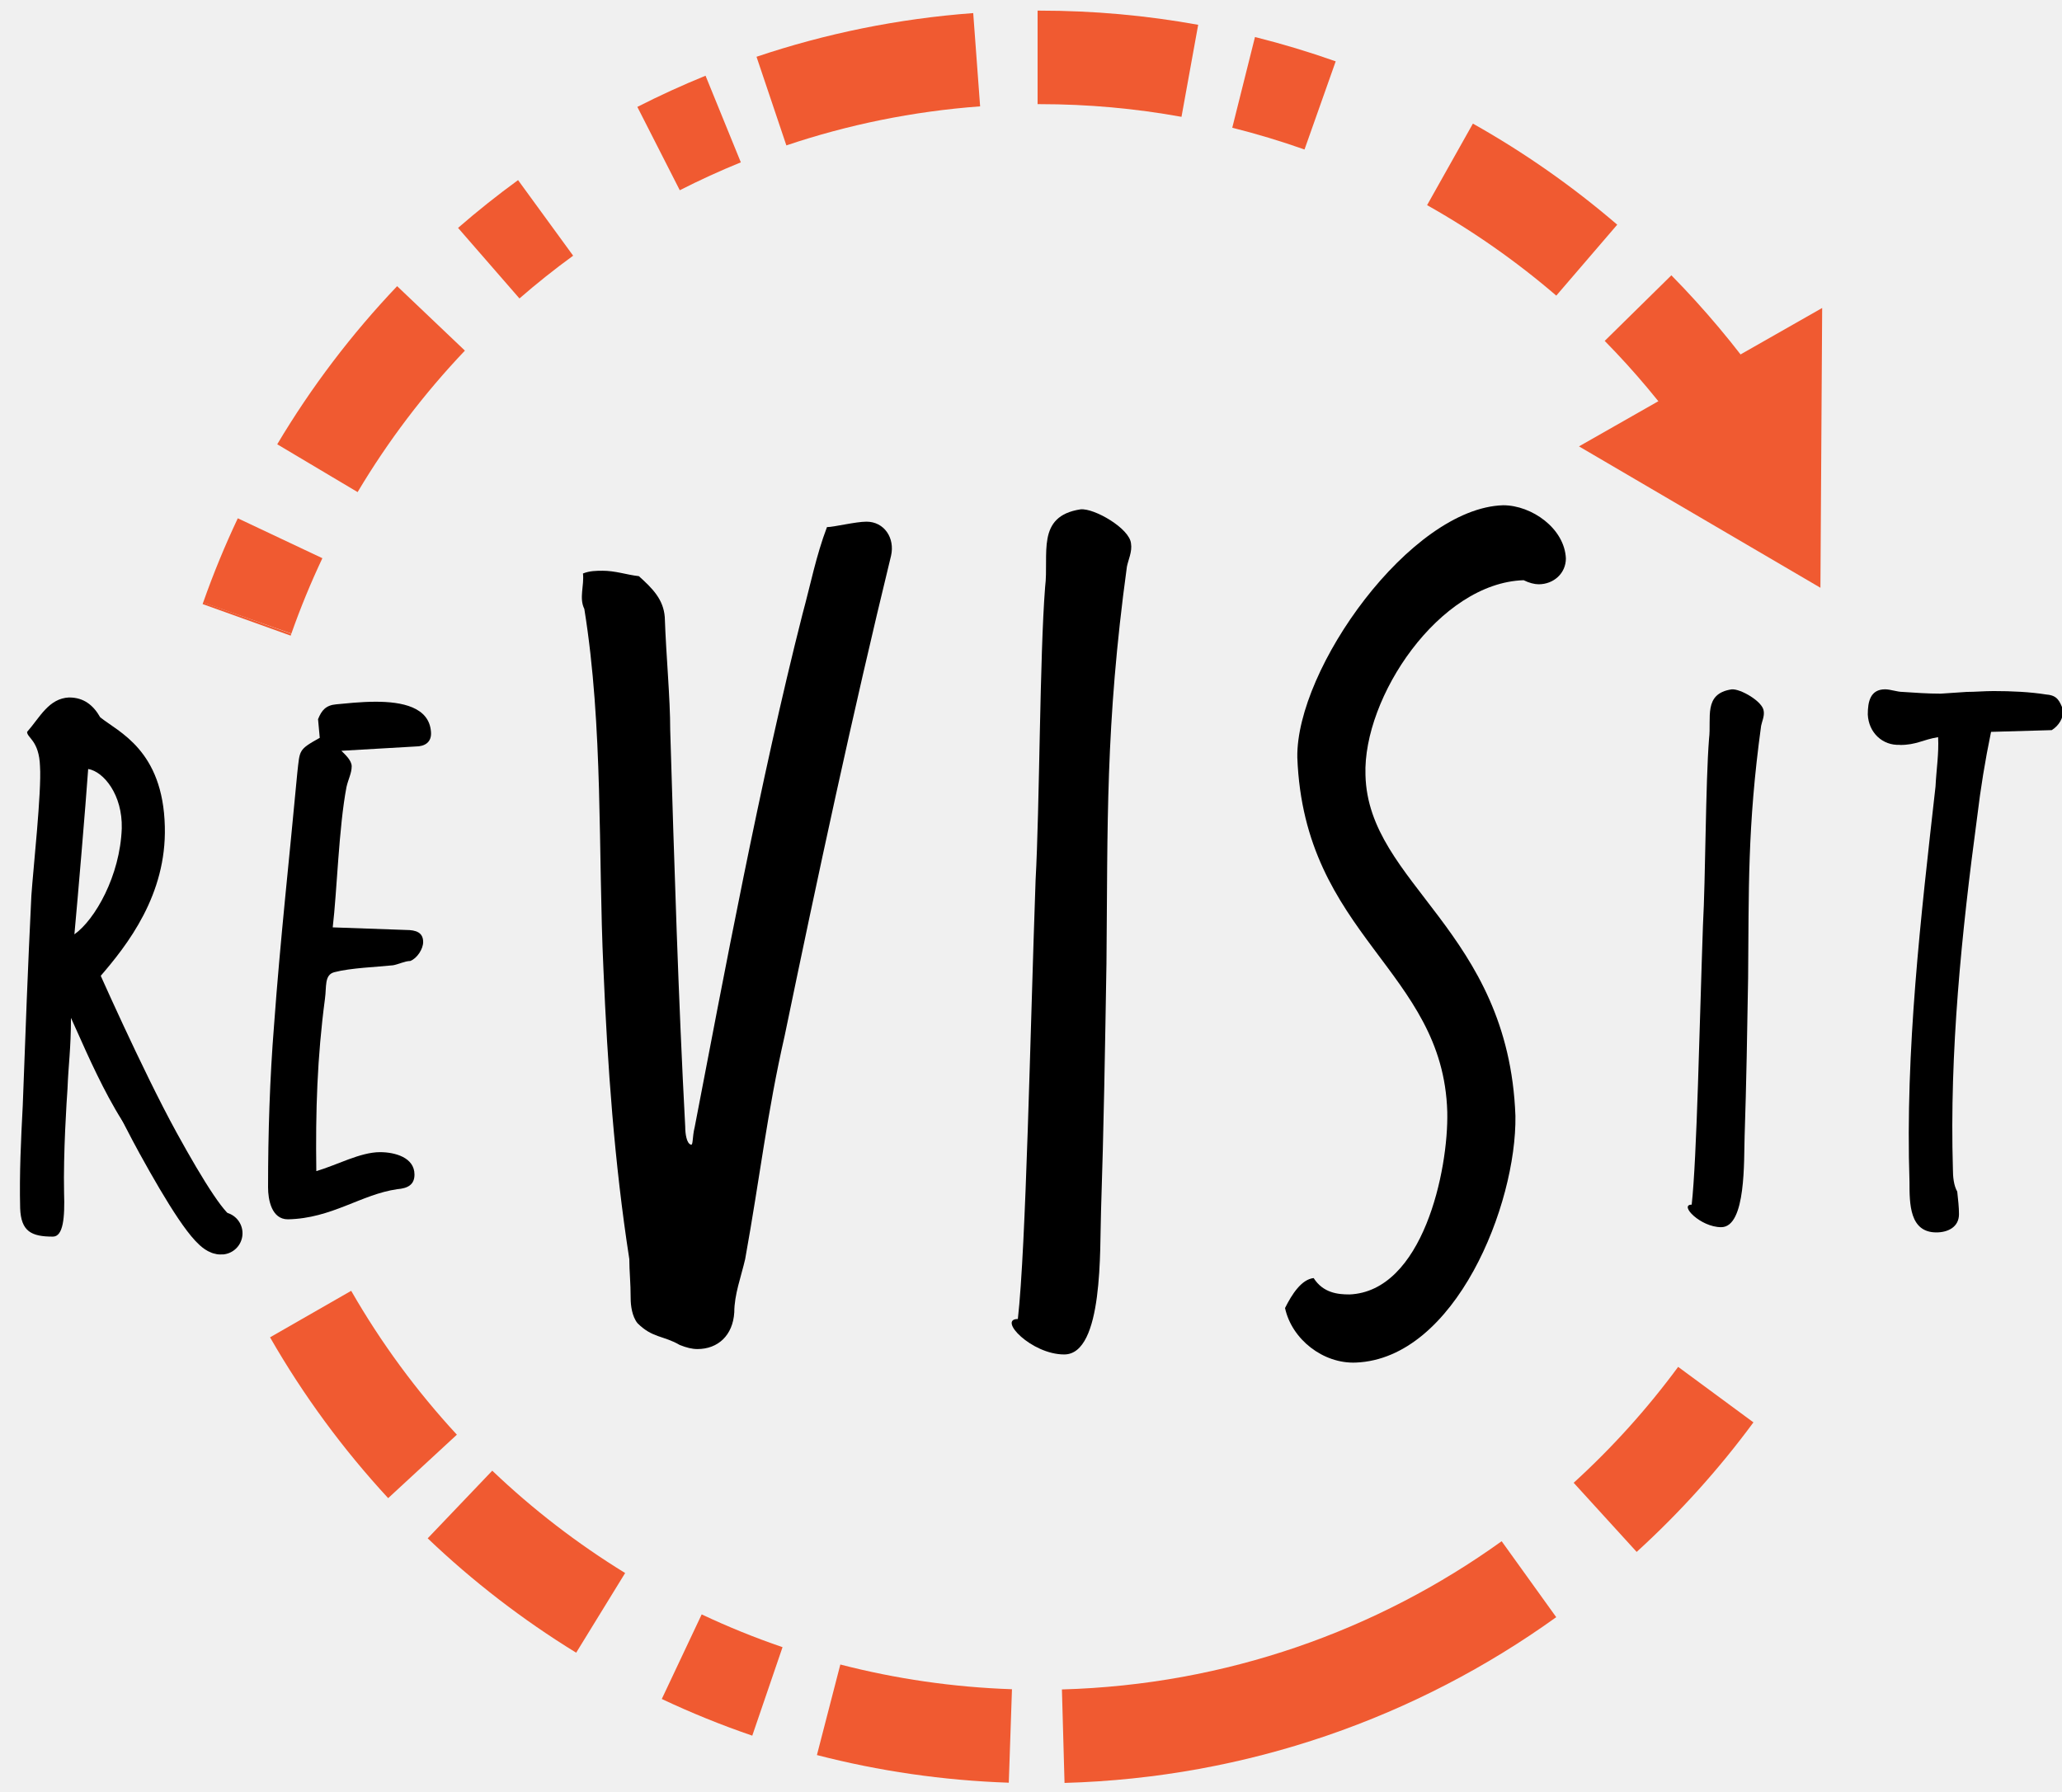
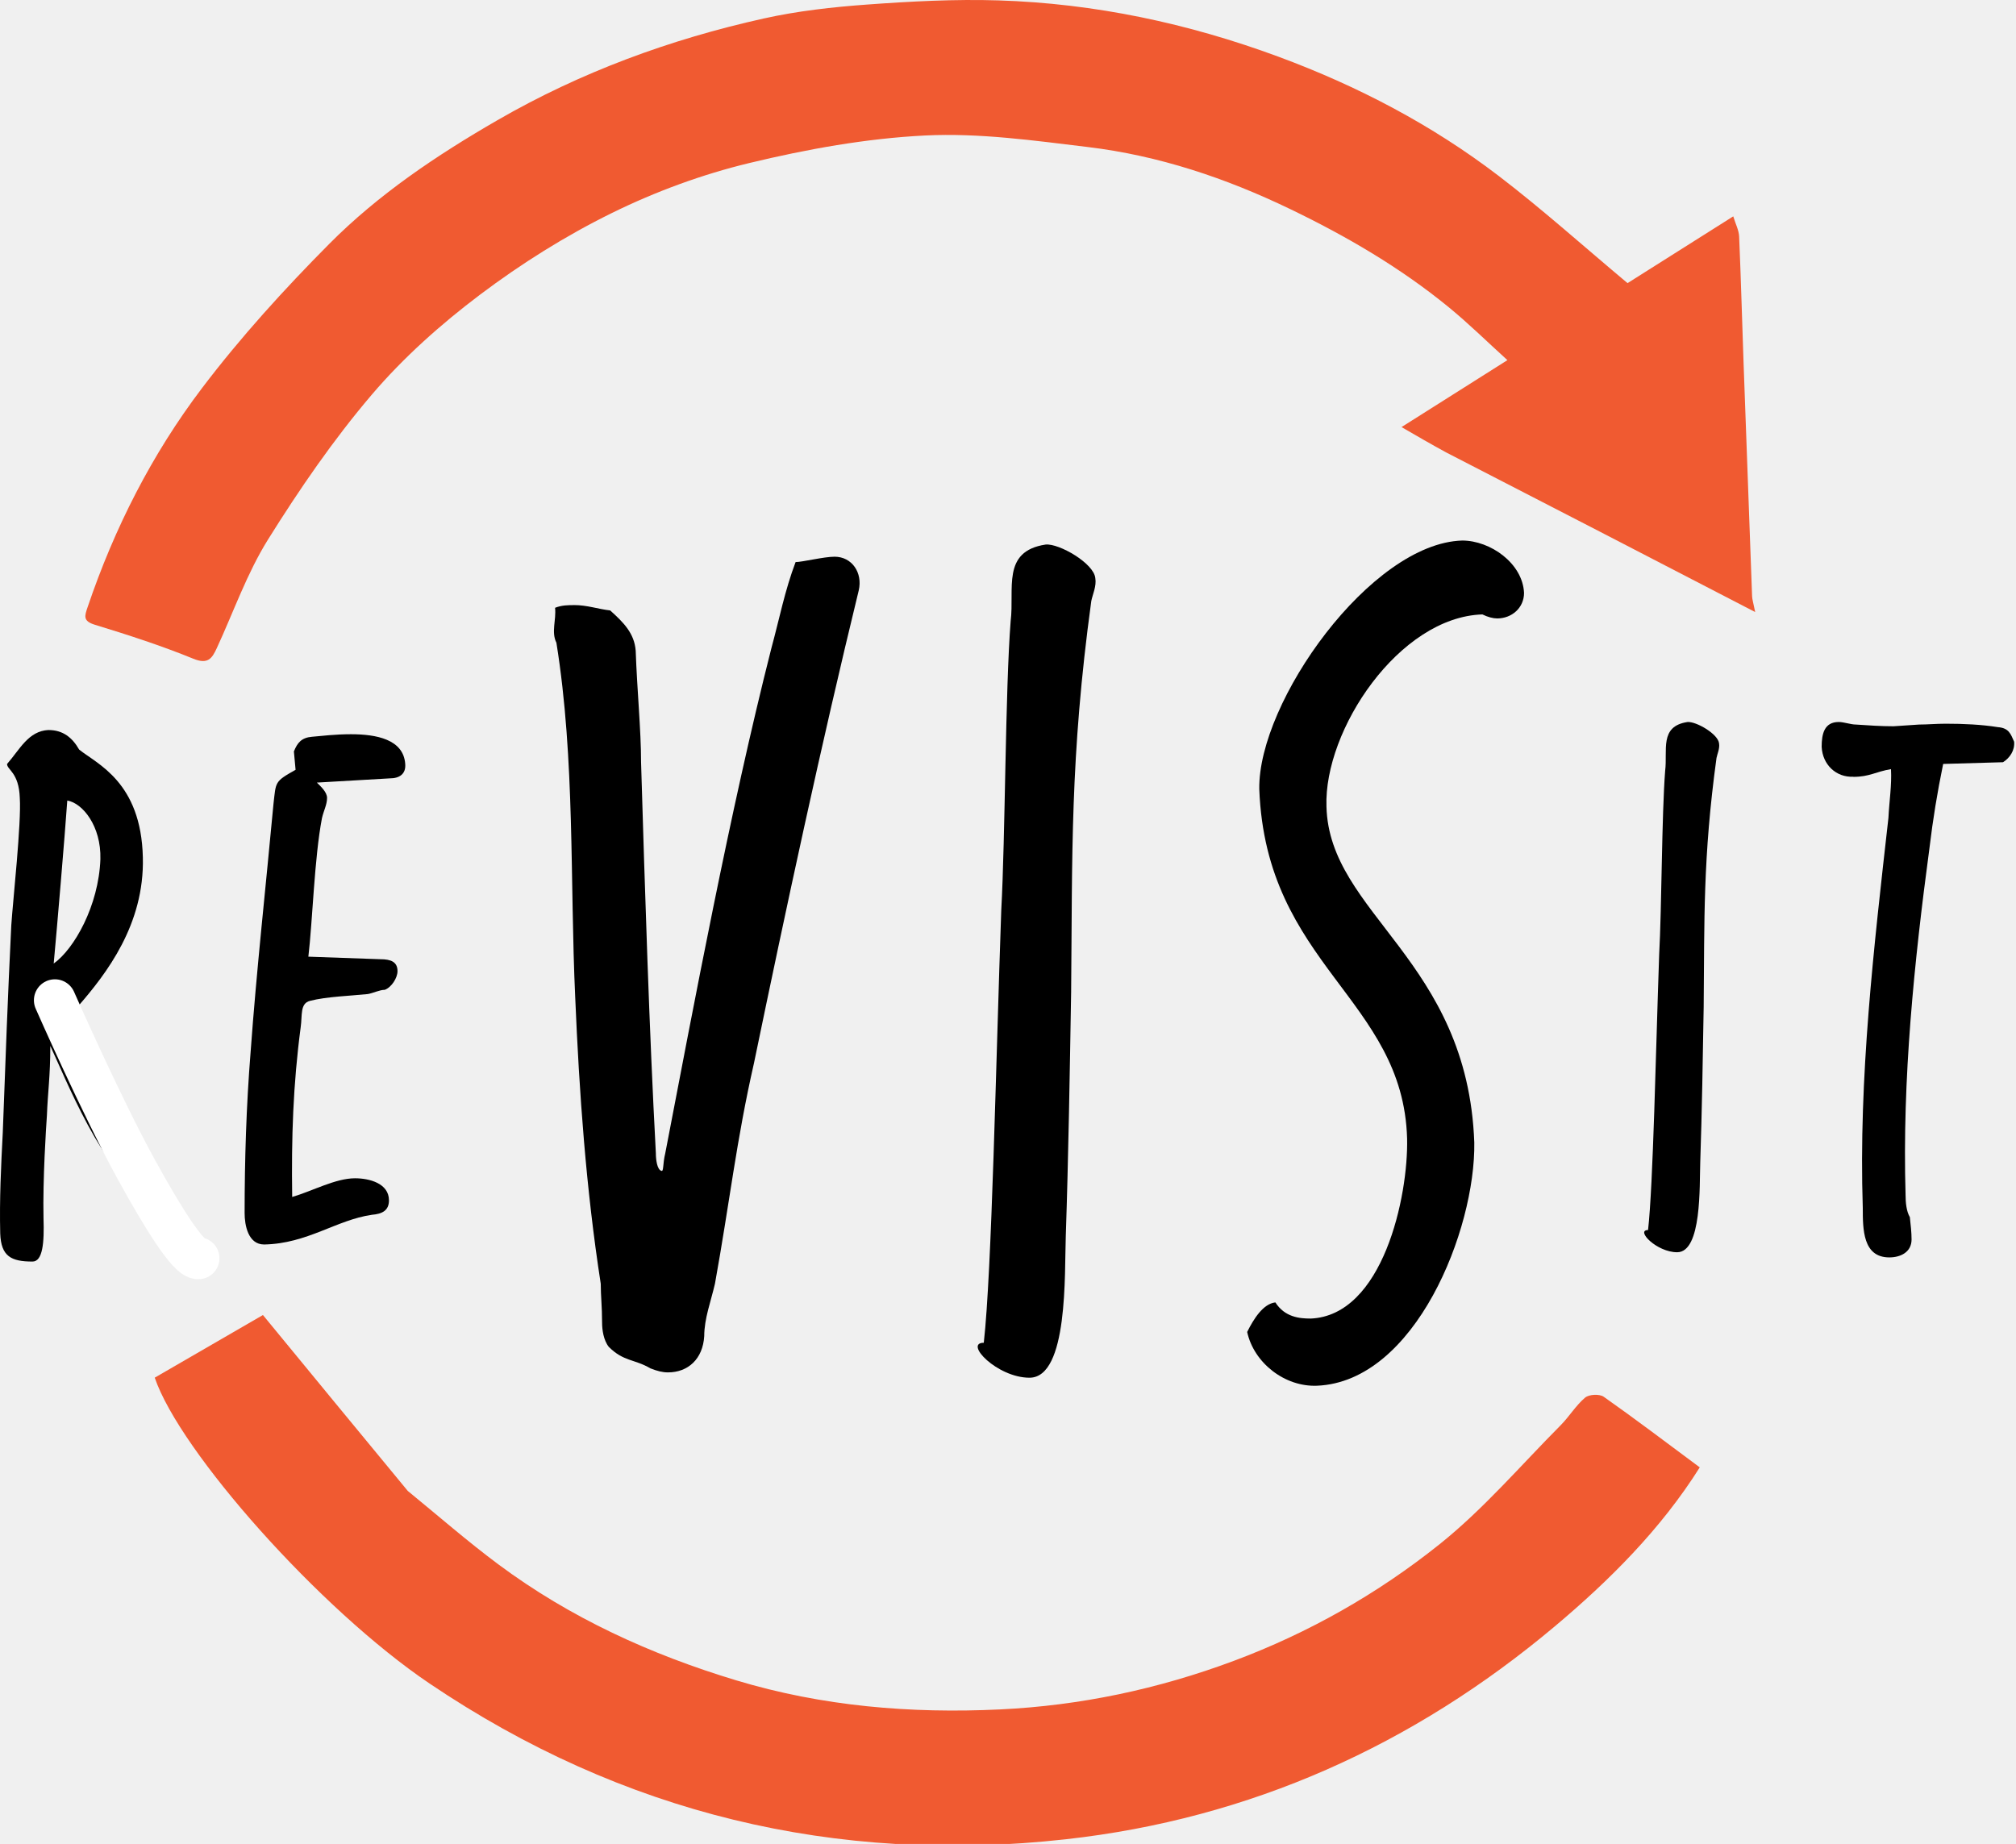
- <svg xmlns="http://www.w3.org/2000/svg" id="Layer_1" data-name="Layer 1" viewBox="0 0 485 421.5">
+ <svg xmlns="http://www.w3.org/2000/svg" width="481" height="440" viewBox="0 0 481 440" fill="none">
+   <style>
+     #favicon__letters{
+         fill:black;
+     }
+     @media (prefers-color-scheme: dark){
+         #favicon__letters{
+             fill:white;
+         }
+     }
+ </style>
+   <g clip-path="url(#clip0_43_2)">
+     <path d="M345.034 107.955C341.461 106.009 338.256 104.152 334.391 101.912C342.842 96.569 350.869 91.494 359.656 85.938C354.852 81.582 350.432 77.219 345.647 73.304C334.092 63.851 321.298 56.384 307.855 49.903C292.482 42.491 276.478 37.123 259.559 35.086C246.678 33.534 233.613 31.692 220.746 32.329C206.667 33.026 192.521 35.594 178.78 38.904C167.514 41.617 156.361 45.725 145.96 50.844C134.935 56.27 124.334 62.928 114.513 70.329C105.185 77.359 96.253 85.32 88.694 94.191C79.535 104.94 71.448 116.73 63.955 128.731C58.925 136.788 55.736 145.993 51.715 154.681C50.59 157.112 49.602 158.607 46.136 157.191C38.481 154.065 30.575 151.509 22.659 149.09C19.716 148.191 20.186 146.992 20.921 144.822C27.299 126.003 36.238 108.39 48.179 92.638C57.401 80.473 67.77 69.061 78.538 58.216C90.304 46.364 104.198 37.045 118.682 28.682C138.565 17.202 159.872 9.384 182.195 4.416C190.291 2.614 198.642 1.685 206.93 1.083C217.327 0.327 227.796 -0.231 238.203 0.095C261.194 0.815 283.502 5.567 305.055 13.54C323.91 20.515 341.646 29.788 357.627 42.016C368.068 50.006 377.877 58.822 388.318 67.561C396.11 62.638 404.579 57.287 413.539 51.626C414.101 53.478 414.879 54.939 414.943 56.431C415.38 66.519 415.646 76.614 416.004 86.705C416.662 105.23 417.34 123.754 418.033 142.278C418.061 143.034 418.318 143.781 418.772 146.05C393.754 133.091 369.577 120.567 345.034 107.955Z" fill="#F05A31" />
+     <path d="M97.291 355.769C104.654 361.79 111.563 367.826 118.899 373.287C136.061 386.063 155.255 394.807 175.675 400.971C196.213 407.171 217.288 408.921 238.578 407.907C257.734 406.995 276.316 403.059 294.358 396.324C312.251 389.644 328.7 380.294 343.461 368.493C353.947 360.11 362.817 349.696 372.336 340.117C374.412 338.028 375.971 335.385 378.195 333.501C379.121 332.717 381.628 332.592 382.625 333.293C390.198 338.621 397.575 344.228 405.549 350.146C396.249 364.928 383.968 377.151 370.948 388.094C337.235 416.428 298.302 434.001 254.309 438.888C199.299 444.998 148.454 432.736 102.508 401.737C76.25 384.021 42.908 346.342 36.919 328.74C45.771 323.615 54.694 318.448 62.733 313.794C74.22 327.77 85.625 341.647 97.291 355.769Z" fill="#F05A31" />
+     <path d="M395.863 227.793C396.473 216.773 396.473 194.323 397.293 183.923C397.903 179.023 395.863 173.313 402.603 172.293C404.643 172.093 409.953 175.153 410.153 177.393C410.353 178.613 409.743 179.843 409.543 180.863C406.273 204.733 406.683 219.633 406.483 240.243C406.283 252.483 406.073 265.133 405.663 277.383C405.463 282.893 406.073 298.813 400.153 298.813C395.253 298.813 390.153 293.513 393.213 293.513C394.433 282.693 395.053 250.863 395.863 227.803V227.793Z" id="favicon__letters" />
+     <path d="M442.183 185.343C438.103 185.543 434.833 182.483 434.633 178.203C434.633 175.143 435.243 172.283 438.713 172.283C439.933 172.283 441.573 172.893 442.793 172.893C445.853 173.093 448.713 173.303 451.773 173.303L457.893 172.893C459.933 172.893 461.973 172.693 464.223 172.693C468.513 172.693 472.793 172.893 476.673 173.513C479.323 173.713 479.733 175.143 480.553 176.983C480.753 179.023 479.533 180.863 477.903 181.883L463.623 182.293C462.193 189.233 461.173 195.553 460.363 202.293C456.693 229.633 453.833 257.593 454.653 285.143C454.653 286.983 454.853 289.023 455.673 290.443C455.873 292.283 456.083 294.113 456.083 295.753C456.083 298.813 453.433 300.043 450.773 300.043C444.443 300.043 444.443 293.313 444.443 288.213C443.423 257.193 447.093 225.973 450.563 195.163C450.763 191.083 451.383 187.413 451.173 183.533C447.503 184.143 446.073 185.373 442.193 185.373L442.183 185.343Z" id="favicon__letters" />
+     <path d="M136.923 144.383C140.133 144.383 142.693 145.343 145.583 145.663C148.793 148.553 151.353 151.113 151.673 155.283C151.993 164.583 152.953 174.203 152.953 181.893C153.913 213.633 154.873 245.063 156.483 275.203C156.483 276.803 156.803 279.053 157.763 279.373C158.403 279.693 158.083 277.773 158.723 275.203C165.453 240.253 174.113 193.753 184.053 154.643C185.973 147.593 187.263 140.853 189.823 134.123C191.423 134.123 196.553 132.843 199.123 132.843C203.293 132.843 205.853 136.693 204.893 140.863C195.913 177.733 187.583 216.533 179.883 253.733C175.713 272.013 174.113 286.763 170.583 306.323C169.623 310.493 168.023 314.663 168.023 318.823C167.703 324.273 164.173 327.483 159.363 327.483C158.083 327.483 156.803 327.163 155.193 326.523C151.343 324.273 148.783 324.923 145.253 321.393C143.973 319.793 143.653 317.223 143.653 315.623C143.653 311.773 143.333 309.213 143.333 306.323C139.803 283.553 138.203 260.793 137.243 238.023C135.963 210.443 137.243 181.273 132.753 153.373C131.473 150.803 132.753 147.923 132.433 145.033C134.033 144.393 135.643 144.393 136.923 144.393V144.383Z" id="favicon__letters" />
+     <path d="M238.893 217.163C239.853 199.853 239.853 164.573 241.133 148.223C242.093 140.523 238.893 131.553 249.473 129.943C252.683 129.623 261.013 134.433 261.333 137.963C261.653 139.883 260.693 141.813 260.373 143.413C255.243 180.933 255.883 204.333 255.563 236.723C255.243 255.963 254.923 275.843 254.283 295.083C253.963 303.743 254.923 328.753 245.623 328.753C237.923 328.753 229.913 320.413 234.723 320.413C236.643 303.423 237.613 253.393 238.893 217.163Z" id="favicon__letters" />
+     <path d="M312.633 314.643C329.953 314.003 336.043 285.463 335.723 271.673C334.763 238.323 302.053 230.313 300.453 188.303C300.133 167.463 327.063 129.623 348.873 128.983C355.603 128.983 363.303 134.433 363.623 141.483C363.623 145.013 360.733 147.573 357.213 147.573C356.253 147.573 354.973 147.253 353.683 146.613C333.803 147.253 315.843 174.193 316.483 192.463C317.123 218.113 350.153 229.013 351.753 272.623C352.073 293.463 337.643 329.703 314.233 330.663C306.533 330.983 299.163 325.213 297.563 317.833C299.163 314.623 301.413 311.103 304.293 310.783C306.543 314.313 310.063 314.633 312.633 314.633V314.643Z" id="favicon__letters" />
+     <path d="M11.593 174.203C15.033 174.203 17.263 176.023 18.883 178.863C23.133 182.303 33.673 186.563 34.083 204.593C34.493 220.603 25.373 232.353 18.683 240.053C19.693 241.063 23.753 252.003 24.153 253.023C29.423 265.183 36.513 277.743 37.933 280.373C38.743 282.193 36.713 283.003 34.893 283.003H33.683C25.373 281.783 15.243 256.463 12.003 249.573C12.003 256.863 11.393 260.713 11.193 266.183C10.993 269.023 10.183 281.383 10.383 290.703C10.583 296.583 10.183 301.033 7.753 301.033C2.683 301.033 0.253 299.813 0.053 294.343C-0.147 286.233 0.253 278.133 0.663 270.233C1.273 253.613 1.883 237.203 2.693 220.793C3.103 214.713 5.123 196.273 4.723 190.403C4.523 184.323 1.683 183.713 1.683 182.303C4.723 178.863 6.753 174.403 11.613 174.193L11.593 174.203ZM23.953 205.003C24.153 197.103 19.703 191.633 16.053 191.023C15.443 199.733 13.623 221.213 12.813 229.923C17.673 226.473 23.553 216.143 23.953 205.003Z" id="favicon__letters" />
+     <path d="M70.143 179.263C70.953 177.233 71.963 176.023 74.393 175.813C76.623 175.613 80.063 175.203 83.713 175.203C89.793 175.203 96.273 176.423 96.683 182.293C96.883 184.723 95.263 185.733 93.033 185.733L75.603 186.743C76.413 187.553 78.033 188.973 78.033 190.393C78.033 192.013 77.223 193.433 76.813 195.253C74.993 204.773 74.583 219.773 73.573 228.283L90.793 228.893C93.223 228.893 94.843 229.503 94.843 231.733C94.843 233.353 93.423 235.583 91.803 236.193C90.583 236.193 88.963 237.003 87.753 237.203C83.903 237.613 77.823 237.813 73.973 238.823C71.543 239.433 72.153 242.263 71.743 245.103C69.923 258.883 69.513 271.443 69.713 285.623C74.573 284.203 80.043 281.163 84.703 281.163C88.143 281.163 92.803 282.383 92.803 286.433C92.803 288.863 91.183 289.673 88.753 289.873C80.243 291.093 73.353 296.763 63.023 296.963C59.173 296.963 58.363 292.303 58.363 289.463C58.363 276.703 58.773 263.733 59.783 251.173C61.203 231.523 63.433 211.463 65.253 191.803C65.863 186.533 65.453 186.533 70.523 183.693L70.113 179.233L70.143 179.263Z" id="favicon__letters" />
+     <path d="M13.093 238.683C13.093 238.683 24.123 263.763 32.493 279.013C38.793 290.473 44.983 300.453 47.353 300.243" id="favicon__letters" />
+     <path d="M13.093 238.683C13.093 238.683 24.123 263.763 32.493 279.013C38.793 290.473 44.983 300.453 47.353 300.243" stroke="white" stroke-width="10" stroke-linecap="round" stroke-linejoin="round" />
+   </g>
  <defs>
-     <style>
-       .cls-1 {
-         fill: #f05a31;
-       }
- 
-       .cls-2 {
-         fill: none;
-         stroke: #f05a31;
-         stroke-miterlimit: 10;
-         stroke-width: 22px;
-       }
- 
-       .cls-3 {
-         stroke: #000;
-         stroke-linecap: round;
-         stroke-linejoin: round;
-         stroke-width: 10px;
-       }
-     </style>
+     <clipPath id="clip0_43_2">
+       <rect width="481" height="440" id="favicon__letters" />
+     </clipPath>
  </defs>
-   <g>
-     <path d="M141.61,134.26c3.21,0,5.77,.96,8.66,1.28,3.21,2.89,5.77,5.45,6.09,9.62,.32,9.3,1.28,18.92,1.28,26.61,.96,31.74,1.92,63.17,3.53,93.31,0,1.6,.32,3.85,1.28,4.17,.64,.32,.32-1.6,.96-4.17,6.73-34.95,15.39-81.45,25.33-120.56,1.92-7.05,3.21-13.79,5.77-20.52,1.6,0,6.73-1.28,9.3-1.28,4.17,0,6.73,3.85,5.77,8.02-8.98,36.87-17.31,75.67-25.01,112.87-4.17,18.28-5.77,33.03-9.3,52.59-.96,4.17-2.56,8.34-2.56,12.5-.32,5.45-3.85,8.66-8.66,8.66-1.28,0-2.56-.32-4.17-.96-3.85-2.25-6.41-1.6-9.94-5.13-1.28-1.6-1.6-4.17-1.6-5.77,0-3.85-.32-6.41-.32-9.3-3.53-22.77-5.13-45.53-6.09-68.3-1.28-27.58,0-56.75-4.49-84.65-1.28-2.57,0-5.45-.32-8.34,1.6-.64,3.21-.64,4.49-.64Z" />
-     <path d="M243.58,207.04c.96-17.31,.96-52.59,2.24-68.94,.96-7.7-2.24-16.67,8.34-18.28,3.21-.32,11.54,4.49,11.86,8.02,.32,1.92-.64,3.85-.96,5.45-5.13,37.52-4.49,60.92-4.81,93.31-.32,19.24-.64,39.12-1.28,58.36-.32,8.66,.64,33.67-8.66,33.67-7.7,0-15.71-8.34-10.9-8.34,1.92-16.99,2.89-67.02,4.17-103.25Z" />
-     <path d="M317.32,304.52c17.32-.64,23.41-29.18,23.09-42.97-.96-33.35-33.67-41.36-35.27-83.37-.32-20.84,26.61-58.68,48.42-59.32,6.73,0,14.43,5.45,14.75,12.5,0,3.53-2.89,6.09-6.41,6.09-.96,0-2.24-.32-3.53-.96-19.88,.64-37.84,27.58-37.2,45.85,.64,25.65,33.67,36.55,35.27,80.16,.32,20.84-14.11,57.08-37.52,58.04-7.7,.32-15.07-5.45-16.67-12.83,1.6-3.21,3.85-6.73,6.73-7.05,2.25,3.53,5.77,3.85,8.34,3.85Z" />
-   </g>
-   <g>
-     <path d="M400.55,217.67c.61-11.02,.61-33.47,1.43-43.87,.61-4.9-1.43-10.61,5.31-11.63,2.04-.2,7.35,2.86,7.55,5.1,.2,1.22-.41,2.45-.61,3.47-3.27,23.87-2.86,38.77-3.06,59.38-.2,12.24-.41,24.89-.82,37.14-.2,5.51,.41,21.43-5.51,21.43-4.9,0-10-5.3-6.94-5.3,1.22-10.82,1.84-42.65,2.65-65.71Z" />
-     <path d="M446.87,175.22c-4.08,.2-7.35-2.86-7.55-7.14,0-3.06,.61-5.92,4.08-5.92,1.22,0,2.86,.61,4.08,.61,3.06,.2,5.92,.41,8.98,.41l6.12-.41c2.04,0,4.08-.2,6.33-.2,4.29,0,8.57,.2,12.45,.82,2.65,.2,3.06,1.63,3.88,3.47,.2,2.04-1.02,3.88-2.65,4.9l-14.28,.41c-1.43,6.94-2.45,13.26-3.26,20-3.67,27.34-6.53,55.3-5.71,82.85,0,1.84,.2,3.88,1.02,5.3,.2,1.84,.41,3.67,.41,5.31,0,3.06-2.65,4.29-5.31,4.29-6.33,0-6.33-6.73-6.33-11.83-1.02-31.02,2.65-62.24,6.12-93.05,.2-4.08,.82-7.75,.61-11.63-3.67,.61-5.1,1.84-8.98,1.84Z" />
-   </g>
-   <g>
-     <g>
-       <path d="M16.28,164.08c3.44,0,5.67,1.82,7.29,4.66,4.25,3.44,14.79,7.7,15.2,25.73,.41,16.01-8.71,27.76-15.4,35.46,1.01,1.01,5.07,11.95,5.47,12.97,5.27,12.16,12.36,24.72,13.78,27.35,.81,1.82-1.22,2.63-3.04,2.63h-1.21c-8.31-1.22-18.44-26.54-21.68-33.43,0,7.29-.61,11.14-.81,16.61-.2,2.84-1.01,15.2-.81,24.52,.2,5.88-.2,10.33-2.63,10.33-5.07,0-7.5-1.22-7.7-6.69-.2-8.11,.2-16.21,.61-24.11,.61-16.62,1.22-33.03,2.03-49.44,.41-6.08,2.43-24.52,2.03-30.39-.2-6.08-3.04-6.69-3.04-8.1,3.04-3.44,5.07-7.9,9.93-8.11Zm12.36,30.8c.2-7.9-4.25-13.37-7.9-13.98-.61,8.71-2.43,30.19-3.24,38.9,4.86-3.45,10.74-13.78,11.14-24.92Z" />
-       <path d="M74.83,169.14c.81-2.03,1.82-3.24,4.25-3.45,2.23-.2,5.67-.61,9.32-.61,6.08,0,12.56,1.22,12.97,7.09,.2,2.43-1.42,3.44-3.65,3.44l-17.43,1.01c.81,.81,2.43,2.23,2.43,3.65,0,1.62-.81,3.04-1.22,4.86-1.82,9.52-2.23,24.52-3.24,33.03l17.22,.61c2.43,0,4.05,.61,4.05,2.84,0,1.62-1.42,3.85-3.04,4.46-1.22,0-2.84,.81-4.05,1.01-3.85,.41-9.93,.61-13.78,1.62-2.43,.61-1.82,3.44-2.23,6.28-1.82,13.78-2.23,26.34-2.03,40.52,4.86-1.42,10.33-4.46,14.99-4.46,3.44,0,8.1,1.22,8.1,5.27,0,2.43-1.62,3.24-4.05,3.44-8.51,1.22-15.4,6.89-25.73,7.09-3.85,0-4.66-4.66-4.66-7.5,0-12.76,.41-25.73,1.42-38.29,1.42-19.65,3.65-39.71,5.47-59.37,.61-5.27,.2-5.27,5.27-8.11l-.41-4.46Z" />
-     </g>
-     <path class="cls-3" d="M17.78,228.56s11.03,25.08,19.4,40.33c6.3,11.46,12.49,21.44,14.86,21.23" />
-   </g>
-   <path class="cls-2" d="M58.01,145.82c.05-.14,.1-.28,.15-.42" />
-   <path class="cls-2" d="M99.38,344.97c-10.05-10.88-18.9-22.9-26.32-35.84" />
-   <path class="cls-2" d="M141.28,379.42c-11.93-7.33-23.02-15.88-33.09-25.49" />
-   <path class="cls-2" d="M180.5,397.9c-6.9-2.36-13.62-5.09-20.15-8.17" />
-   <path class="cls-2" d="M237.65,408.38c-14.71-.5-29.02-2.61-42.75-6.16" />
-   <path class="cls-2" d="M359.62,371.5c-31,22.28-68.72,35.79-109.54,36.93" />
-   <path class="cls-2" d="M403.57,328.08c-7.71,10.46-16.43,20.13-26.02,28.87" />
-   <g>
-     <path class="cls-2" d="M385.28,72.48c7.37,7.49,14.16,15.58,20.27,24.17" />
-     <polygon class="cls-1" points="371.39 105.01 428.18 138.27 428.59 72.45 371.39 105.01" />
-   </g>
-   <path class="cls-2" d="M341.05,38.67c11.48,6.45,22.25,14.01,32.17,22.53" />
-   <path class="cls-2" d="M292.51,19.38c6.11,1.53,12.11,3.34,17.99,5.42" />
-   <path class="cls-2" d="M244.05,13.5c.15,0,.3,0,.45,0,12.07,0,23.89,1.08,35.36,3.16" />
-   <path class="cls-2" d="M181.45,23.78c15.33-5.16,31.51-8.49,48.27-9.73" />
-   <path class="cls-2" d="M154.9,34.95c4.95-2.52,10.02-4.84,15.2-6.95" />
-   <path class="cls-2" d="M114.96,61.91c4.3-3.74,8.76-7.29,13.37-10.65" />
-   <path class="cls-2" d="M74.66,110.14c7.58-12.74,16.56-24.56,26.72-35.24" />
-   <path class="cls-2" d="M58.16,145.4c2.26-6.42,4.84-12.68,7.72-18.78" />
</svg>
